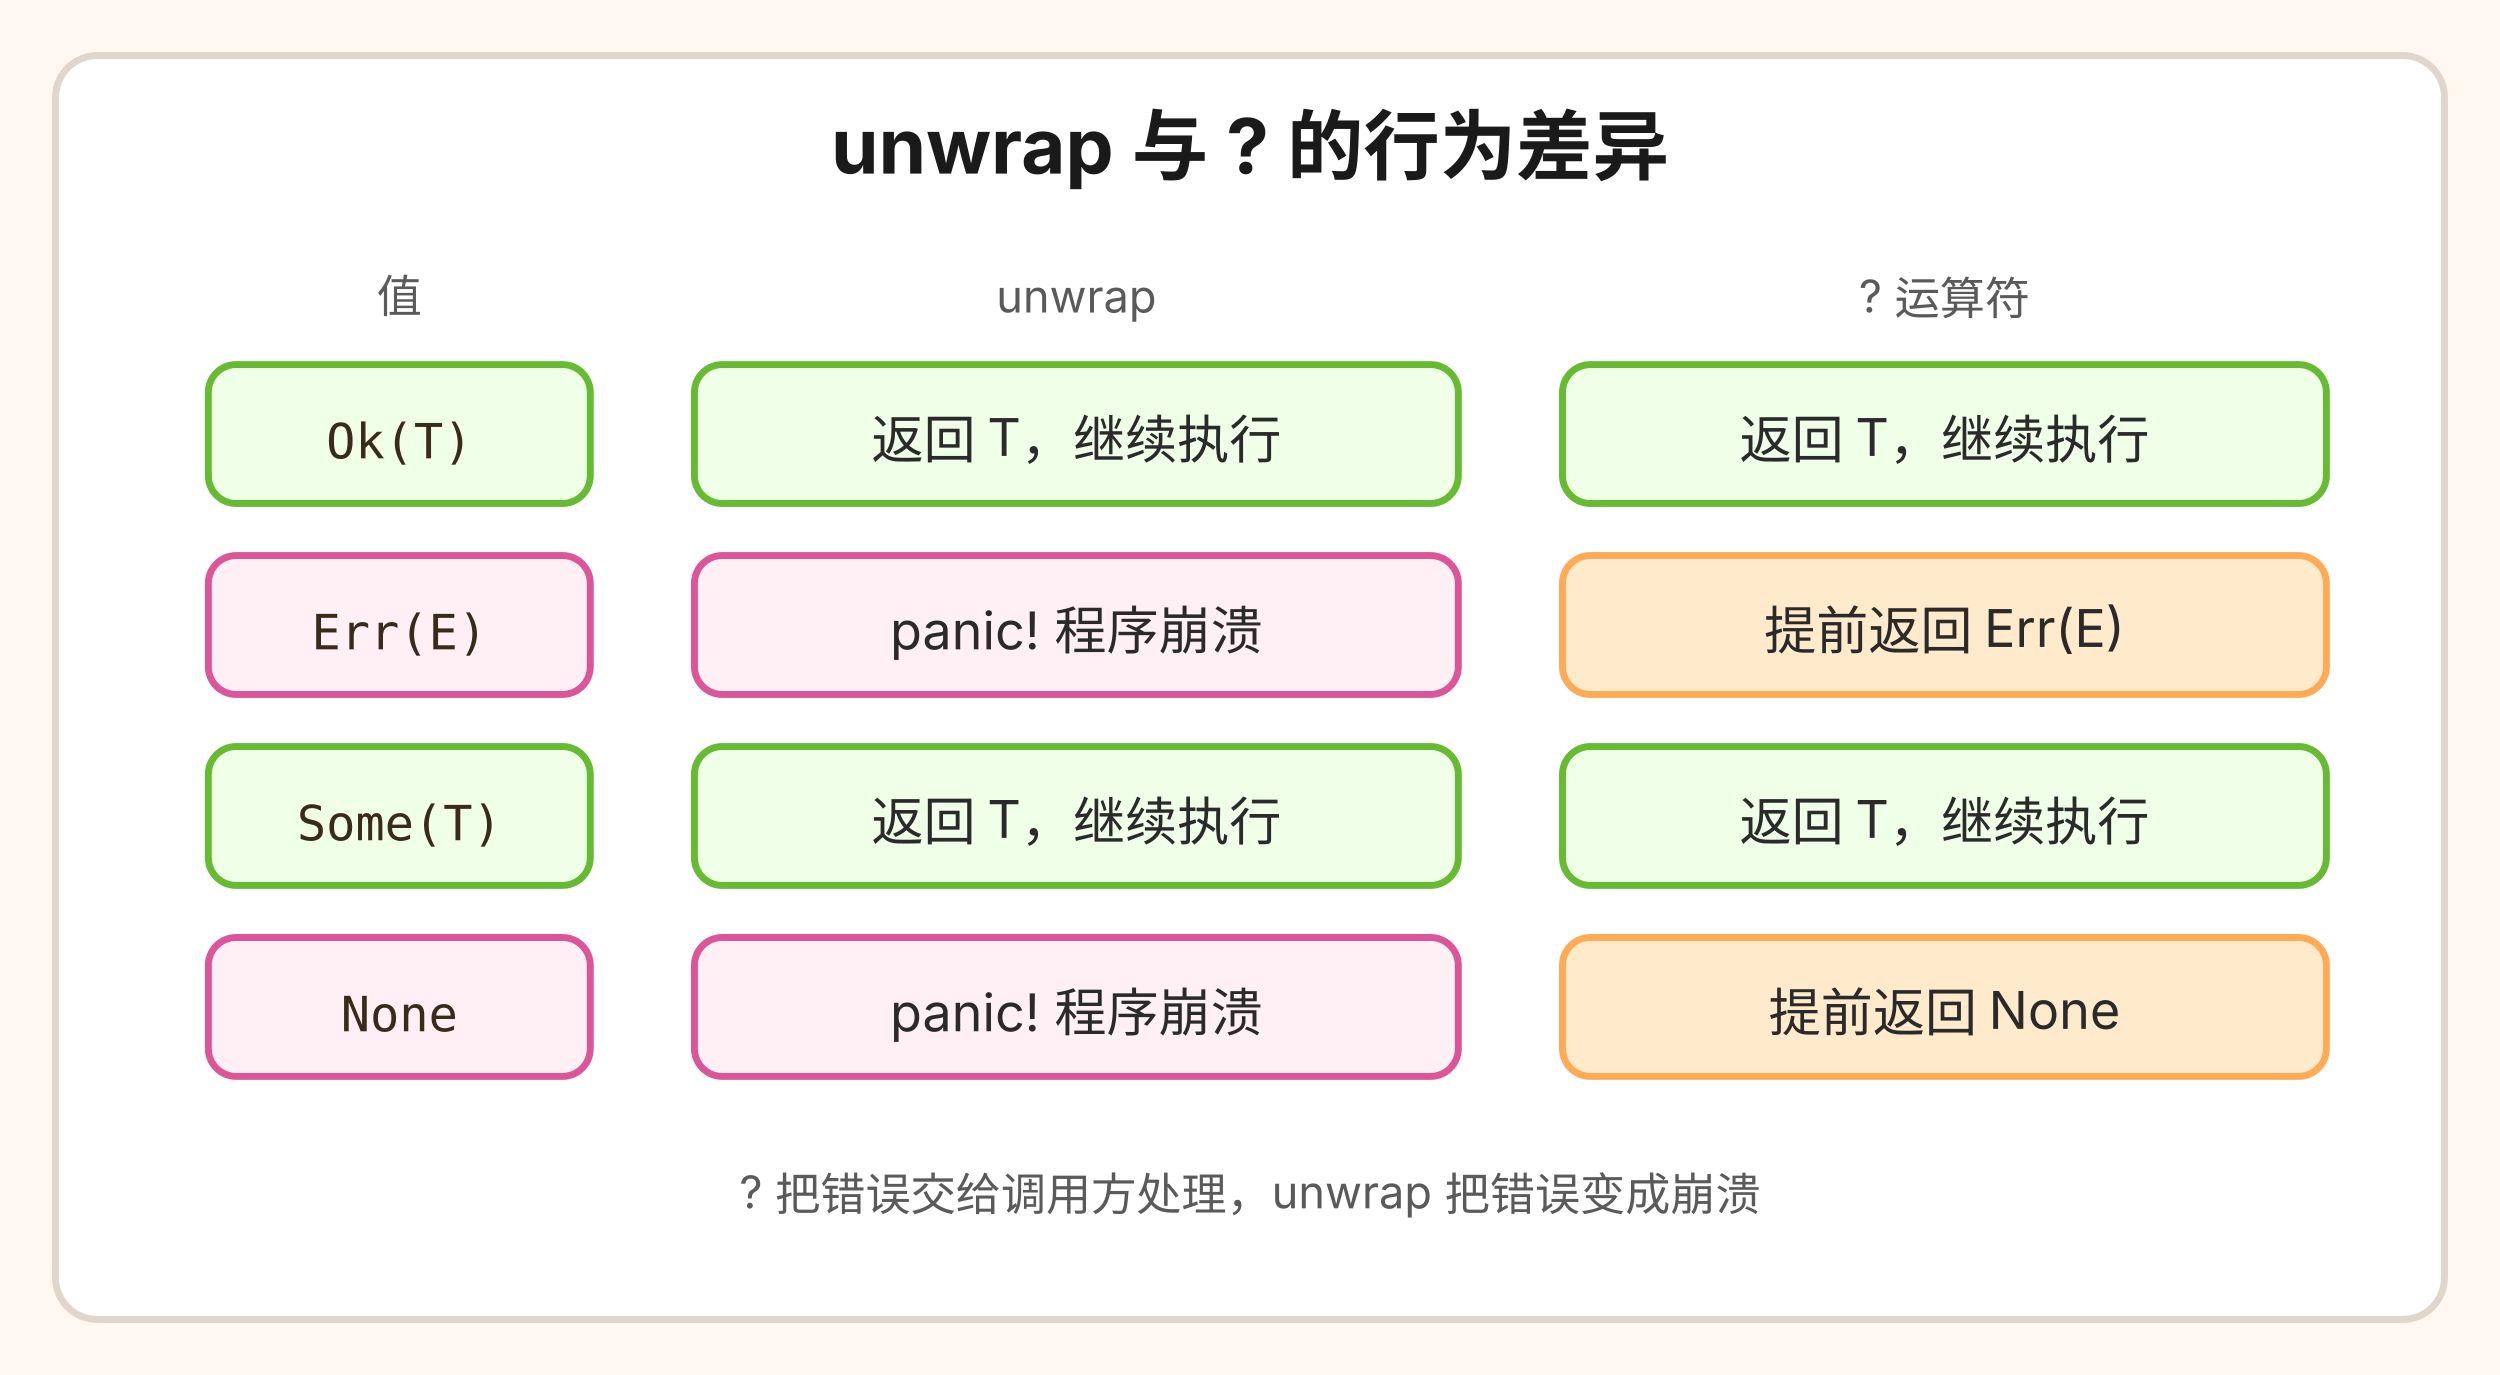
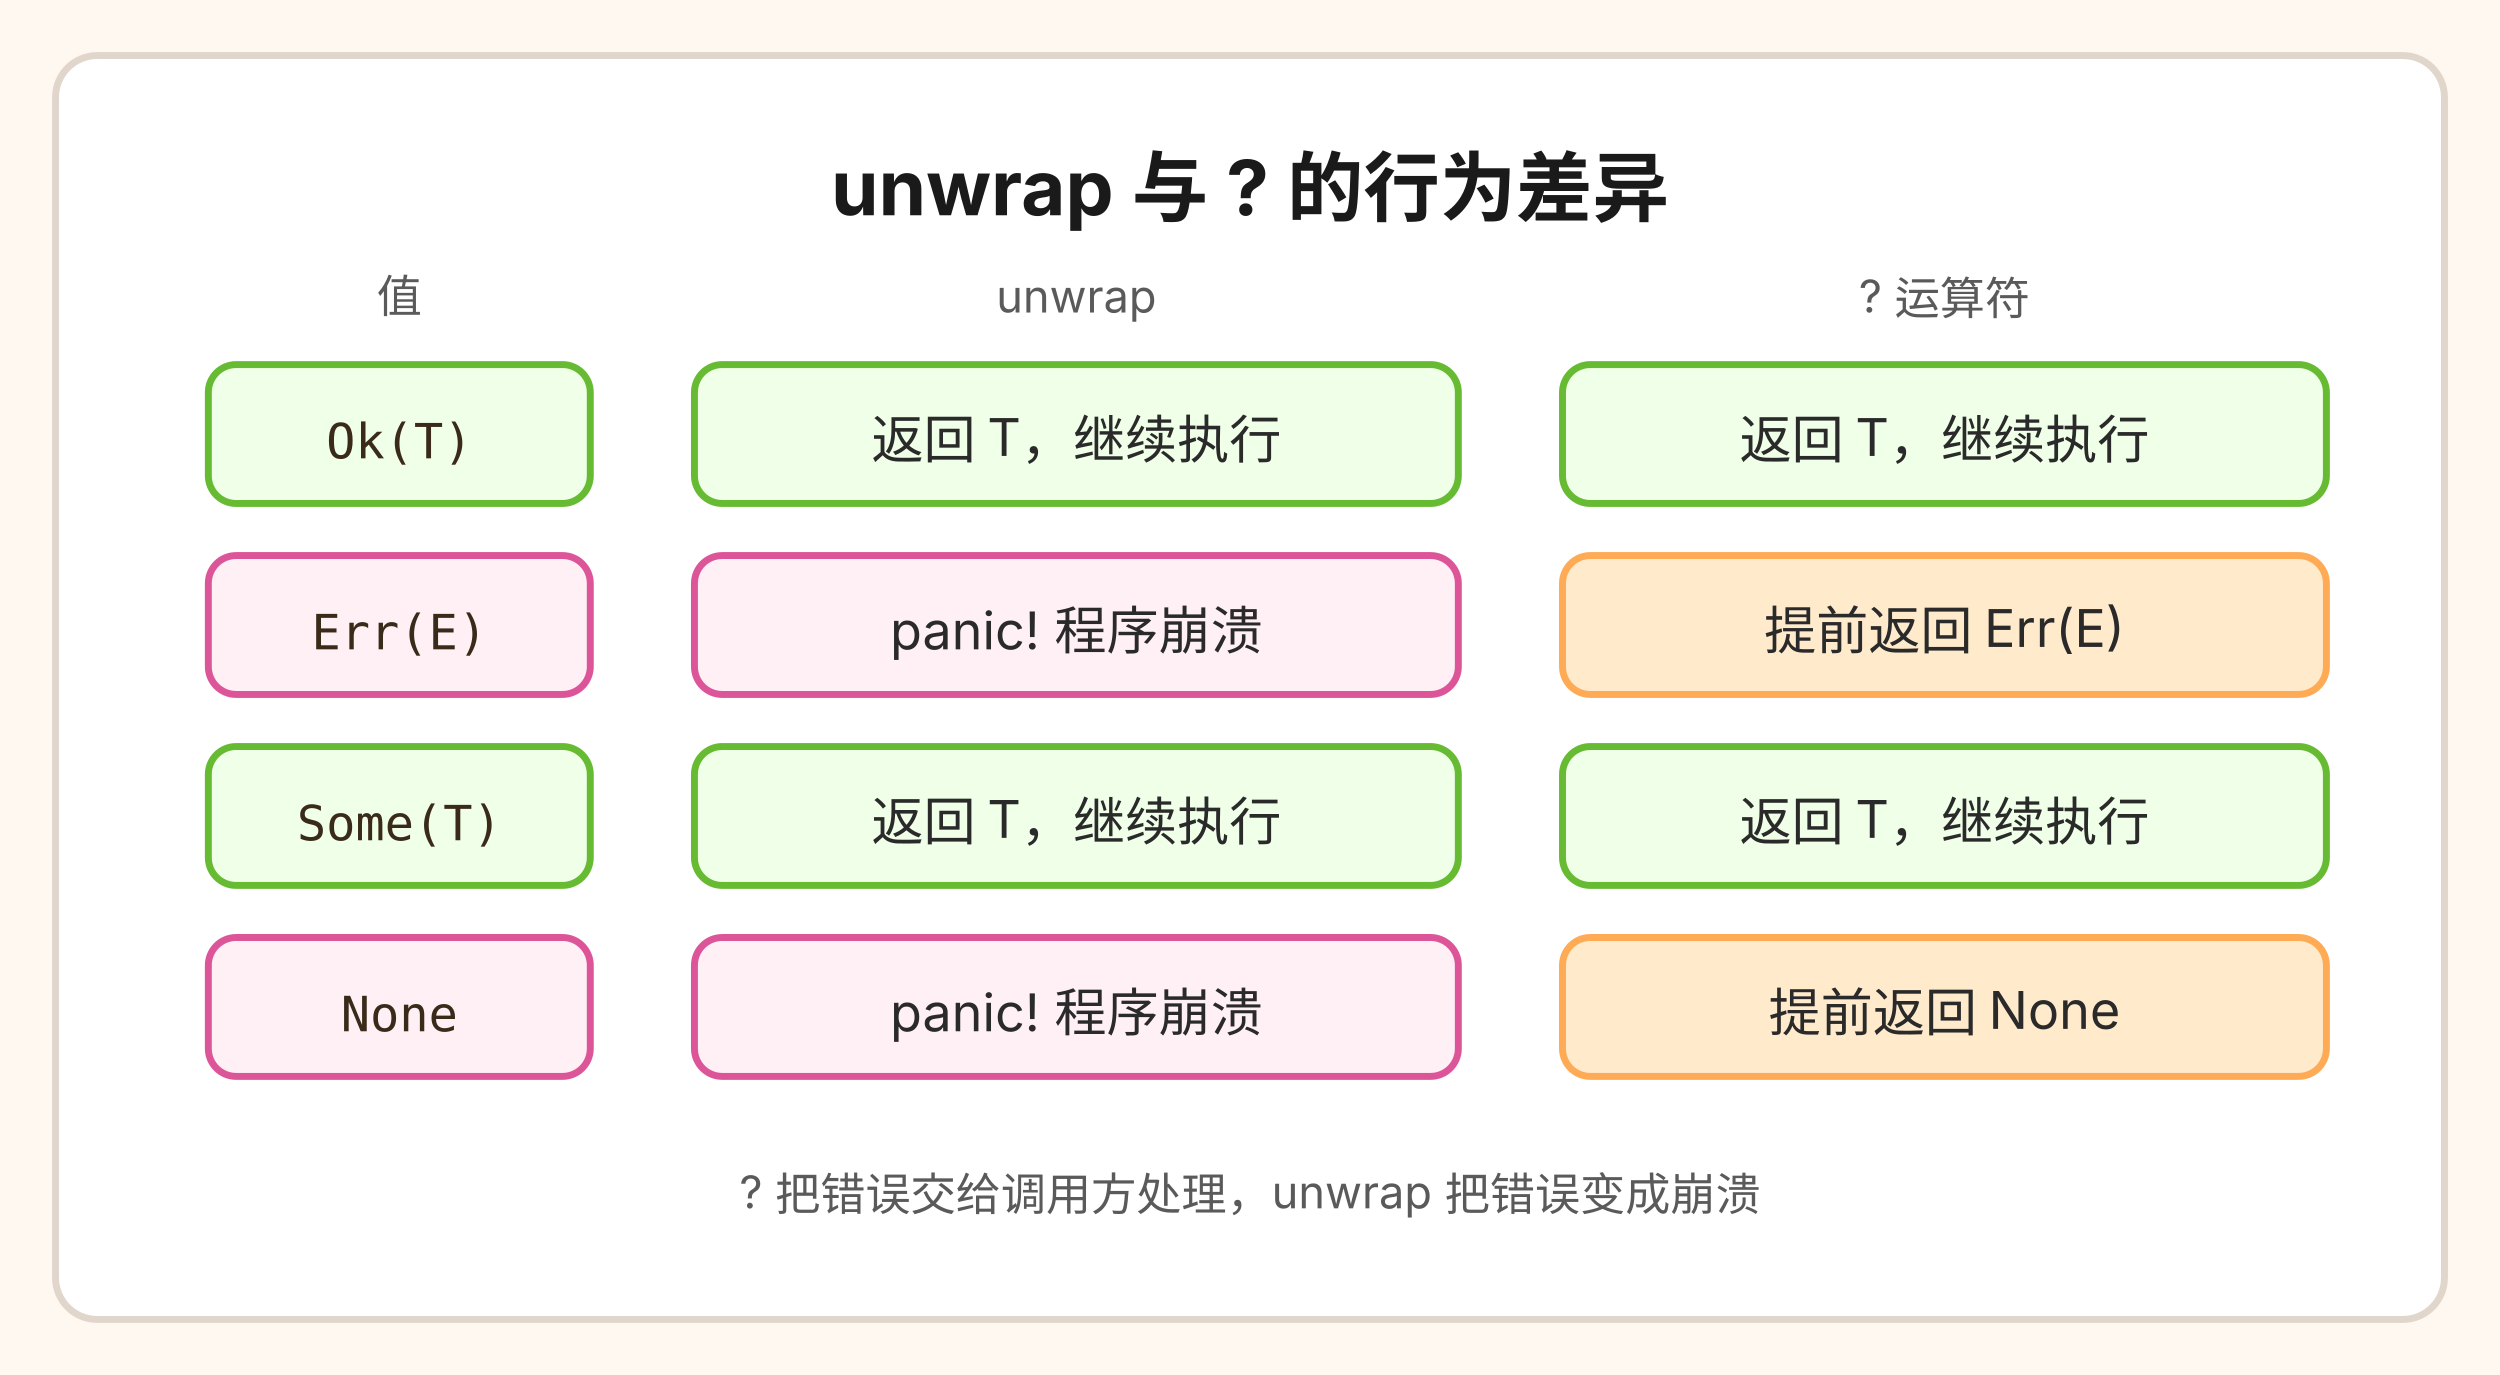
<svg xmlns="http://www.w3.org/2000/svg" width="720" height="396" viewBox="0 0 720 396">
  <defs>
    <style>
      .bg { fill: #fff8f0; }
      .card { fill: #ffffff; stroke: #e0d6cc; stroke-width: 2; }
      .title { font: bold 22px system-ui, -apple-system, sans-serif; fill: #1a1a1a; }
      .text { font: 15px system-ui, -apple-system, sans-serif; fill: #2a2a2a; }
      .code { font: 14px "SF Mono", Menlo, monospace; fill: #3a2a1a; }
      .label { font: 13px system-ui, -apple-system, sans-serif; fill: #5a5a5a; }
      .arrow { stroke: #7a6a5a; stroke-width: 2; fill: none; marker-end: url(#arrowhead); }
      .highlight { fill: #ffeacc; stroke: #ffaa55; stroke-width: 2; }
      .box { fill: #e8f4ff; stroke: #3399ff; stroke-width: 2; }
      .box2 { fill: #f0ffe8; stroke: #66bb33; stroke-width: 2; }
      .box3 { fill: #fff0f5; stroke: #dd5599; stroke-width: 2; }
    </style>
    <marker id="arrowhead" markerWidth="10" markerHeight="7" refX="9" refY="3.5" orient="auto">
      <polygon points="0 0, 10 3.5, 0 7" fill="#7a6a5a" />
    </marker>
  </defs>
  <rect width="720" height="396" class="bg" />
  <rect x="16" y="16" width="688" height="364" rx="12" class="card" />
-   <text x="360" y="50" text-anchor="middle" class="title">unwrap 与 ? 的行为差异</text>
+   <text x="360" y="62" text-anchor="middle" class="title">unwrap 与 ? 的行为差异</text>
  <text x="115" y="90" text-anchor="middle" class="label">值</text>
  <text x="310" y="90" text-anchor="middle" class="label">unwrap</text>
  <text x="560" y="90" text-anchor="middle" class="label">? 运算符</text>
  <rect x="60" y="105" width="110" height="40" rx="8" class="box2" />
  <text x="115" y="132" text-anchor="middle" class="code">Ok(T)</text>
  <rect x="200" y="105" width="220" height="40" rx="8" class="box2" />
  <text x="310" y="132" text-anchor="middle" class="text">返回 T，继续执行</text>
  <rect x="450" y="105" width="220" height="40" rx="8" class="box2" />
  <text x="560" y="132" text-anchor="middle" class="text">返回 T，继续执行</text>
  <rect x="60" y="160" width="110" height="40" rx="8" class="box3" />
  <text x="115" y="187" text-anchor="middle" class="code">Err(E)</text>
  <rect x="200" y="160" width="220" height="40" rx="8" class="box3" />
  <text x="310" y="187" text-anchor="middle" class="text">panic! 程序崩溃</text>
  <rect x="450" y="160" width="220" height="40" rx="8" class="highlight" />
  <text x="560" y="187" text-anchor="middle" class="text">提前返回 Err(E)</text>
  <rect x="60" y="215" width="110" height="40" rx="8" class="box2" />
  <text x="115" y="242" text-anchor="middle" class="code">Some(T)</text>
  <rect x="200" y="215" width="220" height="40" rx="8" class="box2" />
  <text x="310" y="242" text-anchor="middle" class="text">返回 T，继续执行</text>
  <rect x="450" y="215" width="220" height="40" rx="8" class="box2" />
  <text x="560" y="242" text-anchor="middle" class="text">返回 T，继续执行</text>
  <rect x="60" y="270" width="110" height="40" rx="8" class="box3" />
  <text x="115" y="297" text-anchor="middle" class="code">None</text>
  <rect x="200" y="270" width="220" height="40" rx="8" class="box3" />
  <text x="310" y="297" text-anchor="middle" class="text">panic! 程序崩溃</text>
  <rect x="450" y="270" width="220" height="40" rx="8" class="highlight" />
  <text x="560" y="297" text-anchor="middle" class="text">提前返回 None</text>
  <text x="360" y="348" text-anchor="middle" class="label">? 把错误交给调用方处理，unwrap 把错误变成崩溃</text>
</svg>
